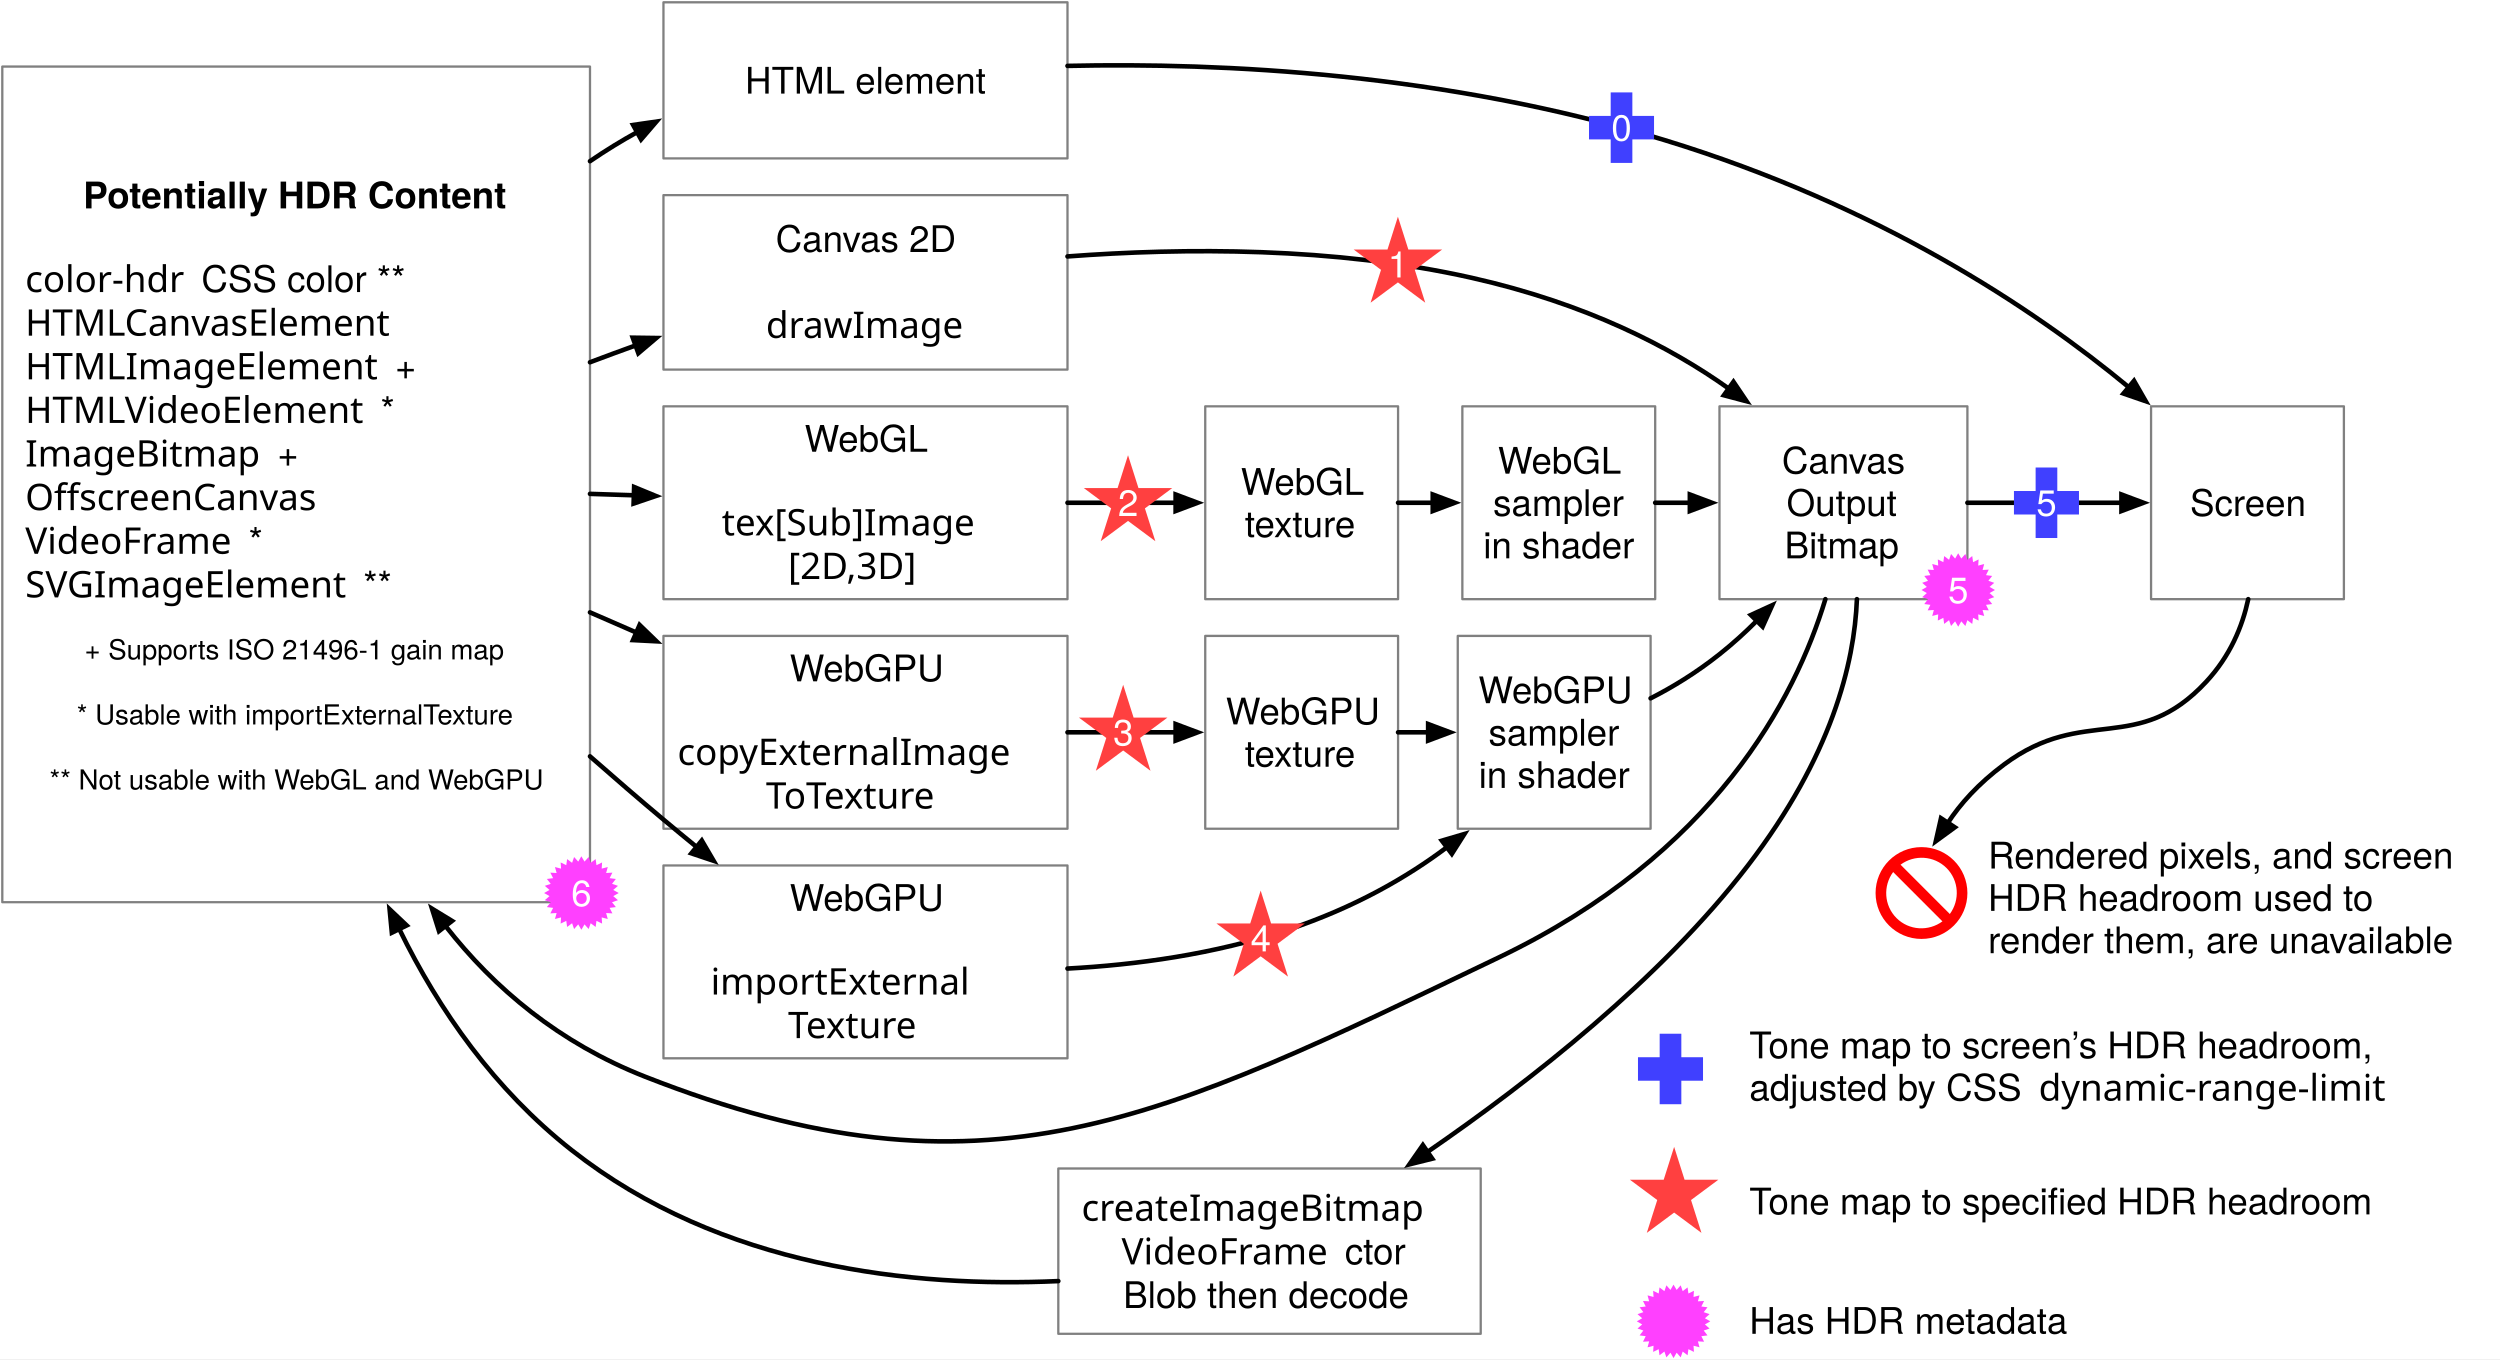
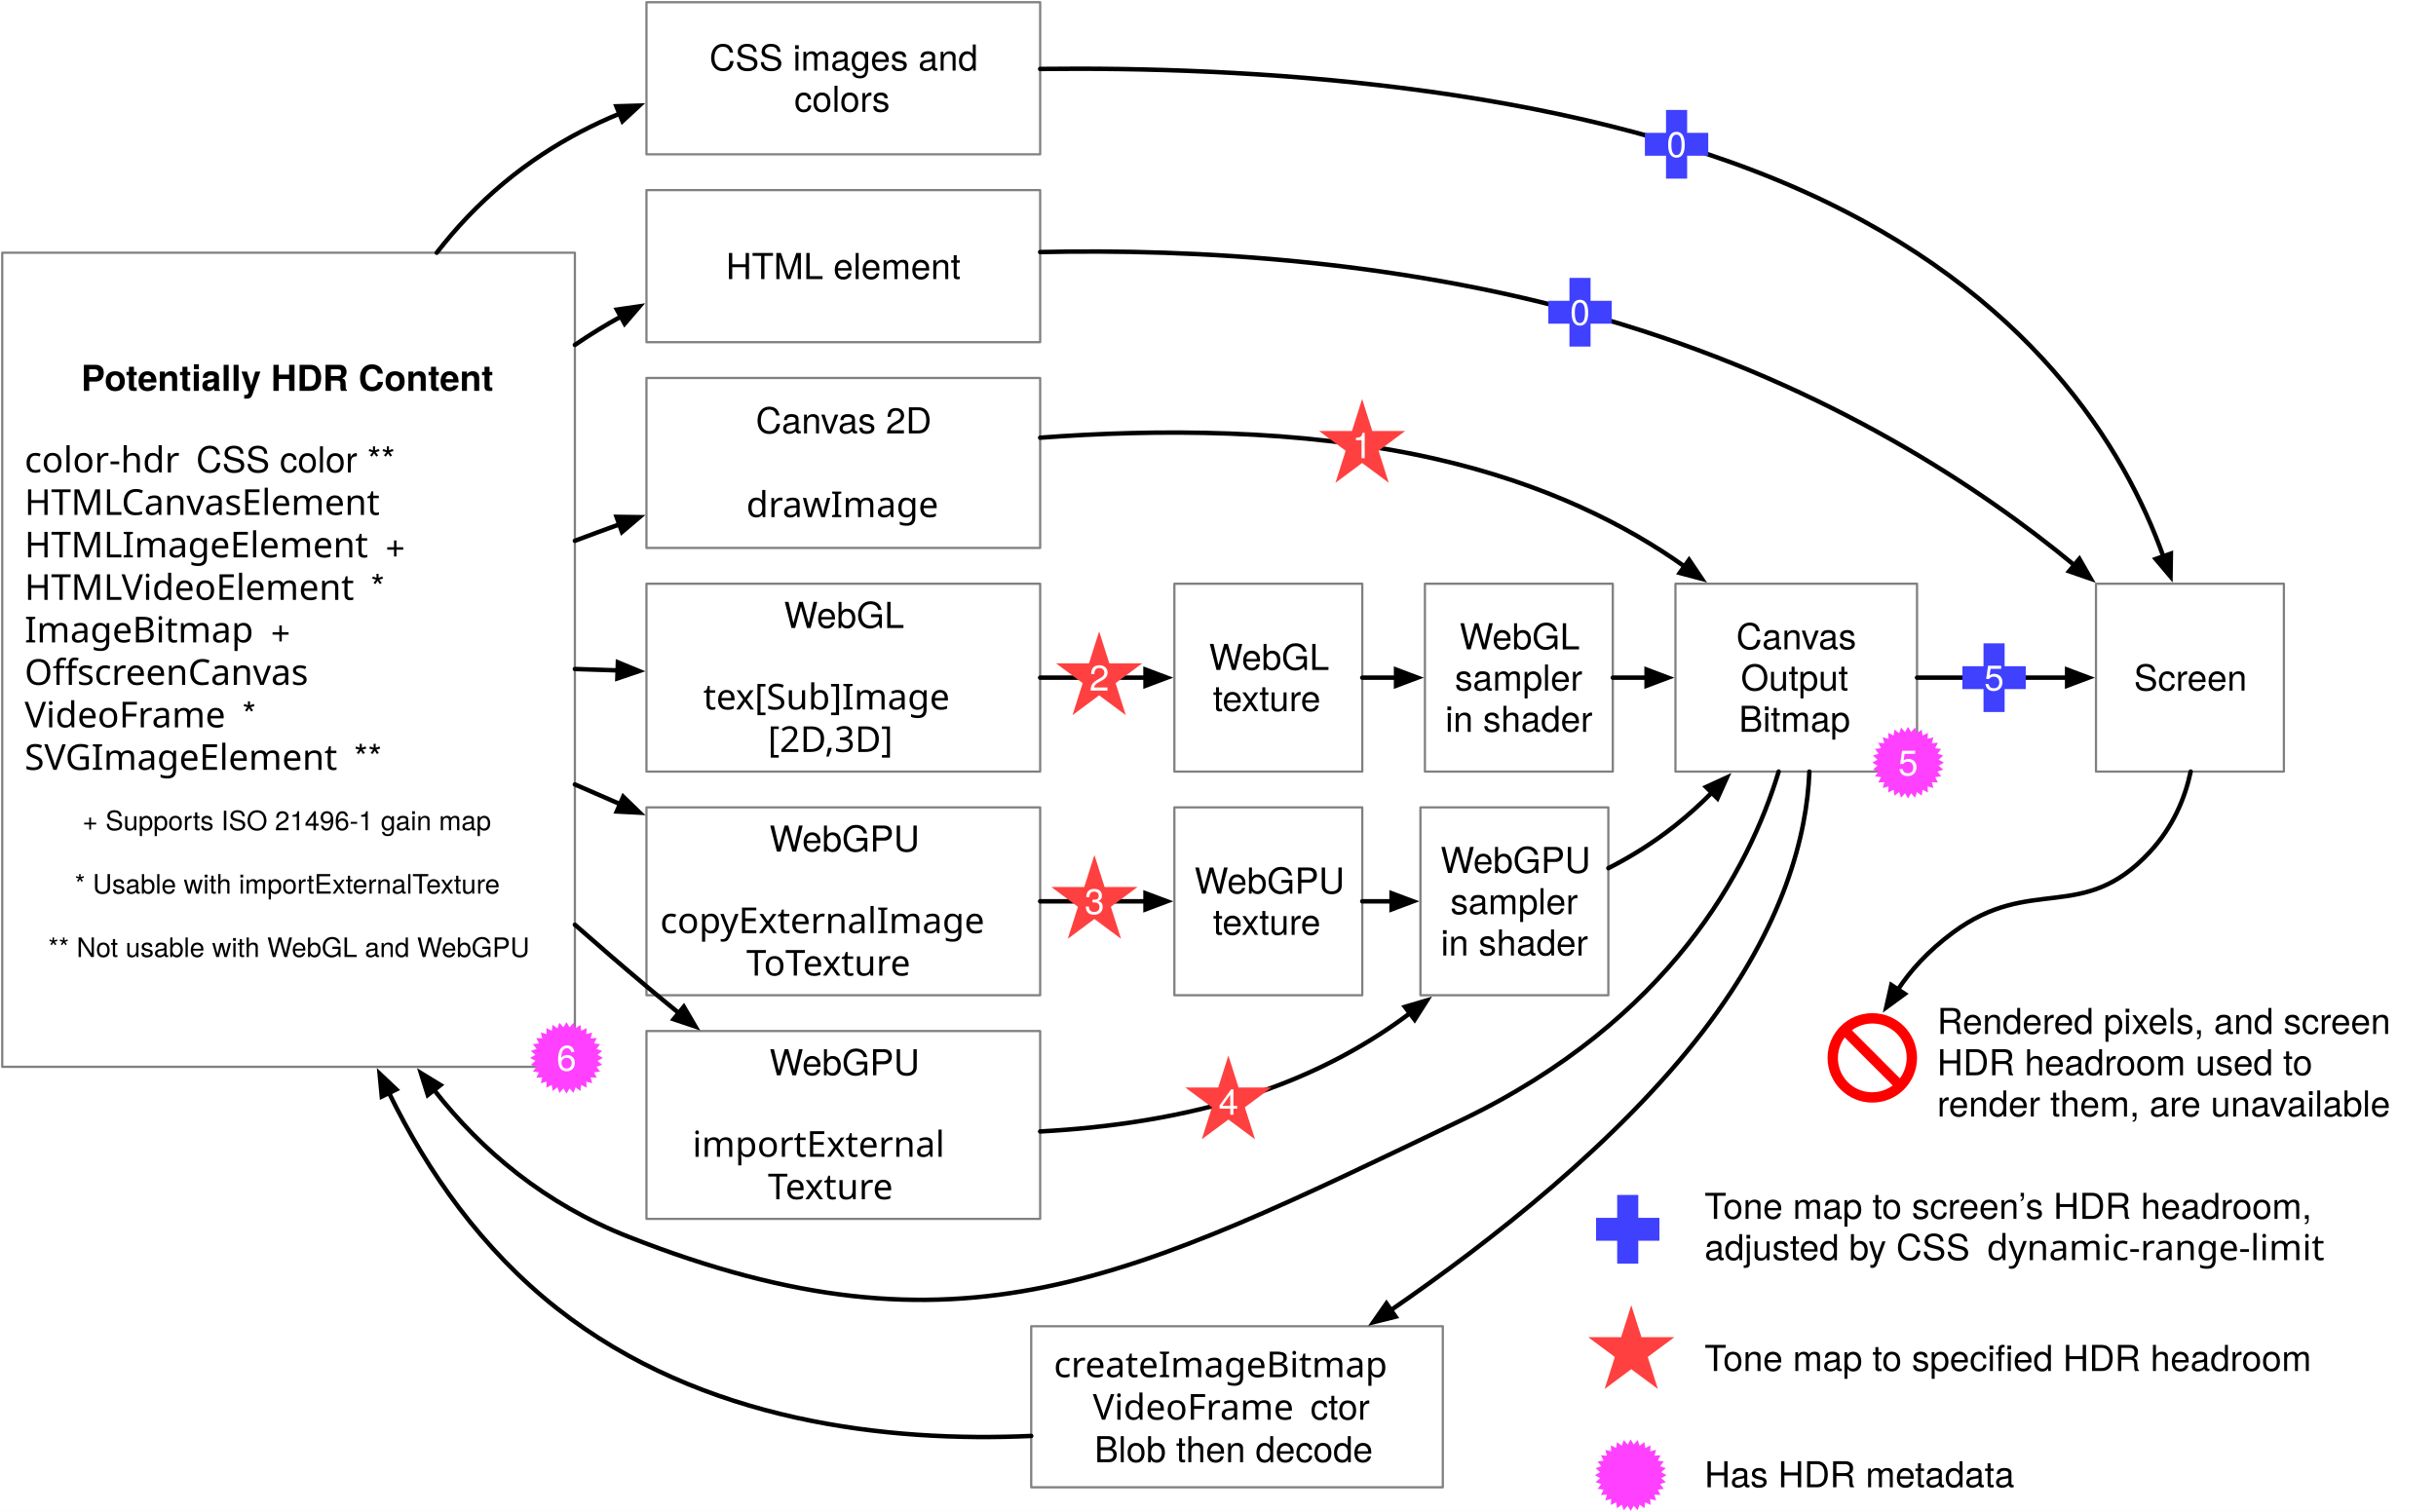
- <svg xmlns="http://www.w3.org/2000/svg" version="1.1" viewBox="-801 259 1089 592" width="1089" height="592">
+ <svg xmlns="http://www.w3.org/2000/svg" version="1.1" viewBox="-801 175 1089 676" width="1089" height="676">
  <defs>
    <marker orient="auto" overflow="visible" markerUnits="strokeWidth" id="FilledArrow_Marker" stroke-linejoin="miter" stroke-miterlimit="10" viewBox="-1 -3 7 6" markerWidth="7" markerHeight="6" color="black">
      <g>
        <path d="M 4.8 0 L 0 -1.8 L 0 1.8 Z" fill="currentColor" stroke="currentColor" stroke-width="1" />
      </g>
    </marker>
  </defs>
-   <g id="HDR_APIs" stroke-opacity="1" stroke-dasharray="none" fill-opacity="1" stroke="none" fill="none">
-     <rect fill="white" x="-801" y="259" width="1089" height="592" />
+   <g id="HDR_APIs" stroke="none" stroke-dasharray="none" fill-opacity="1" stroke-opacity="1" fill="none">
+     <rect fill="white" x="-801" y="175" width="1089" height="676" />
    <g id="HDR_APIs_Layer_1">
      <g id="Graphic_282">
        <rect x="-52" y="436" width="108" height="84" fill="white" />
        <rect x="-52" y="436" width="108" height="84" stroke="gray" stroke-linecap="round" stroke-linejoin="round" stroke-width="1" />
        <text transform="translate(-47 450.328)" fill="black">
          <tspan font-family="Helvetica Neue" font-size="16" fill="black" x="22.184" y="15" xml:space="preserve">Canvas</tspan>
          <tspan font-family="Helvetica Neue" font-size="16" fill="black" x="24.24" y="33.448" xml:space="preserve">Output </tspan>
          <tspan font-family="Helvetica Neue" font-size="16" fill="black" x="23.36" y="51.896" xml:space="preserve">Bitmap</tspan>
        </text>
      </g>
      <g id="Graphic_295">
        <rect x="-512" y="344" width="176" height="76" fill="white" />
        <rect x="-512" y="344" width="176" height="76" stroke="gray" stroke-linecap="round" stroke-linejoin="round" stroke-width="1" />
        <text transform="translate(-507 353.776)" fill="black">
          <tspan font-family="Helvetica Neue" font-size="16" fill="black" x="43.88" y="15" xml:space="preserve">Canvas 2D</tspan>
          <tspan font-family="Menlo" font-size="16" fill="black" x="39.652" y="52.448" xml:space="preserve">drawImage</tspan>
        </text>
      </g>
      <g id="Graphic_298">
        <rect x="-164" y="436" width="84" height="84" fill="white" />
        <rect x="-164" y="436" width="84" height="84" stroke="gray" stroke-linecap="round" stroke-linejoin="round" stroke-width="1" />
        <text transform="translate(-159 450.328)" fill="black">
          <tspan font-family="Helvetica Neue" font-size="16" fill="black" x="10.488" y="15" xml:space="preserve">WebGL</tspan>
          <tspan font-family="Helvetica Neue" font-size="16" fill="black" x="8.4" y="33.448" xml:space="preserve">sampler </tspan>
          <tspan font-family="Helvetica Neue" font-size="16" fill="black" x="4.104" y="51.896" xml:space="preserve">in shader</tspan>
        </text>
      </g>
      <g id="Graphic_299">
        <rect x="-166" y="536" width="84" height="84" fill="white" />
        <rect x="-166" y="536" width="84" height="84" stroke="gray" stroke-linecap="round" stroke-linejoin="round" stroke-width="1" />
        <text transform="translate(-161 550.328)" fill="black">
          <tspan font-family="Helvetica Neue" font-size="16" fill="black" x="3.976" y="15" xml:space="preserve">WebGPU</tspan>
          <tspan font-family="Helvetica Neue" font-size="16" fill="black" x="8.4" y="33.448" xml:space="preserve">sampler </tspan>
          <tspan font-family="Helvetica Neue" font-size="16" fill="black" x="4.104" y="51.896" xml:space="preserve">in shader</tspan>
        </text>
      </g>
      <g id="Graphic_300">
        <rect x="-512" y="436" width="176" height="84" fill="white" />
        <rect x="-512" y="436" width="176" height="84" stroke="gray" stroke-linecap="round" stroke-linejoin="round" stroke-width="1" />
        <text transform="translate(-507 440.776)" fill="black">
          <tspan font-family="Helvetica Neue" font-size="16" fill="black" x="56.488" y="15" xml:space="preserve">WebGL</tspan>
          <tspan font-family="Menlo" font-size="16" fill="black" x="20.387" y="51.448" xml:space="preserve">tex[Sub]Image</tspan>
          <tspan font-family="Menlo" font-size="16" fill="black" x="49.285" y="70.448" xml:space="preserve">[2D,3D]</tspan>
        </text>
      </g>
      <g id="Graphic_301">
        <rect x="-512" y="536" width="176" height="84" fill="white" />
        <rect x="-512" y="536" width="176" height="84" stroke="gray" stroke-linecap="round" stroke-linejoin="round" stroke-width="1" />
        <text transform="translate(-507 540.776)" fill="black">
          <tspan font-family="Helvetica Neue" font-size="16" fill="black" x="49.976" y="15" xml:space="preserve">WebGPU</tspan>
          <tspan font-family="Menlo" font-size="16" fill="black" x="1.121" y="51.448" xml:space="preserve">copyExternalImage</tspan>
          <tspan font-family="Menlo" font-size="16" fill="black" x="39.652" y="70.448" xml:space="preserve">ToTexture</tspan>
        </text>
      </g>
      <g id="Graphic_303">
        <rect x="-276" y="436" width="84" height="84" fill="white" />
        <rect x="-276" y="436" width="84" height="84" stroke="gray" stroke-linecap="round" stroke-linejoin="round" stroke-width="1" />
        <text transform="translate(-271 459.552)" fill="black">
          <tspan font-family="Helvetica Neue" font-size="16" fill="black" x="10.488" y="15" xml:space="preserve">WebGL</tspan>
          <tspan font-family="Helvetica Neue" font-size="16" fill="black" x="12.256" y="33.448" xml:space="preserve">texture</tspan>
        </text>
      </g>
      <g id="Graphic_304">
        <rect x="-276" y="536" width="84" height="84" fill="white" />
        <rect x="-276" y="536" width="84" height="84" stroke="gray" stroke-linecap="round" stroke-linejoin="round" stroke-width="1" />
        <text transform="translate(-271 559.552)" fill="black">
          <tspan font-family="Helvetica Neue" font-size="16" fill="black" x="3.976" y="15" xml:space="preserve">WebGPU</tspan>
          <tspan font-family="Helvetica Neue" font-size="16" fill="black" x="12.256" y="33.448" xml:space="preserve">texture</tspan>
        </text>
      </g>
      <g id="Graphic_305">
        <rect x="-512" y="636" width="176" height="84" fill="white" />
        <rect x="-512" y="636" width="176" height="84" stroke="gray" stroke-linecap="round" stroke-linejoin="round" stroke-width="1" />
        <text transform="translate(-507 640.776)" fill="black">
          <tspan font-family="Helvetica Neue" font-size="16" fill="black" x="49.976" y="15" xml:space="preserve">WebGPU</tspan>
          <tspan font-family="Menlo" font-size="16" fill="black" x="15.57" y="51.448" xml:space="preserve">importExternal</tspan>
          <tspan font-family="Menlo" font-size="16" fill="black" x="49.285" y="70.448" xml:space="preserve">Texture</tspan>
        </text>
      </g>
      <g id="Graphic_306">
        <rect x="-800" y="288" width="256" height="364" fill="white" />
        <rect x="-800" y="288" width="256" height="364" stroke="gray" stroke-linecap="round" stroke-linejoin="round" stroke-width="1" />
        <text transform="translate(-790 333.764)" fill="black">
          <tspan font-family="Helvetica Neue" font-weight="bold" font-size="16" fill="black" x="25.264" y="16" xml:space="preserve">Potentially HDR Content</tspan>
          <tspan font-family="Menlo" font-size="16" fill="black" x="0" y="52.464" xml:space="preserve">color-hdr</tspan>
          <tspan font-family="Helvetica Neue" font-size="16" fill="black" y="52.464" xml:space="preserve"> CSS color **</tspan>
          <tspan font-family="Menlo" font-size="16" fill="black" x="0" y="71.464" xml:space="preserve">HTMLCanvasElement</tspan>
          <tspan font-family="Menlo" font-size="16" fill="black" x="0" y="90.464" xml:space="preserve">HTMLImageElement</tspan>
          <tspan font-family="Helvetica Neue" font-size="16" fill="black" y="90.464" xml:space="preserve"> +</tspan>
          <tspan font-family="Menlo" font-size="16" fill="black" x="0" y="109.464" xml:space="preserve">HTMLVideoElement</tspan>
          <tspan font-family="Helvetica Neue" font-size="16" fill="black" y="109.464" xml:space="preserve"> *</tspan>
          <tspan font-family="Menlo" font-size="16" fill="black" x="0" y="128.464" xml:space="preserve">ImageBitmap</tspan>
          <tspan font-family="Helvetica Neue" font-size="16" fill="black" y="128.464" xml:space="preserve"> +</tspan>
          <tspan font-family="Menlo" font-size="16" fill="black" x="0" y="147.464" xml:space="preserve">OffscreenCanvas</tspan>
          <tspan font-family="Menlo" font-size="16" fill="black" x="0" y="166.464" xml:space="preserve">VideoFrame</tspan>
          <tspan font-family="Helvetica Neue" font-size="16" fill="black" y="166.464" xml:space="preserve"> *</tspan>
          <tspan font-family="Menlo" font-size="16" fill="black" x="0" y="185.464" xml:space="preserve">SVGImageElement</tspan>
          <tspan font-family="Helvetica Neue" font-size="16" fill="black" y="185.464" xml:space="preserve"> **</tspan>
          <tspan font-family="Helvetica Neue" font-size="12" fill="black" x="25.804" y="212.464" xml:space="preserve">+ Supports ISO 21496-1 gain map</tspan>
          <tspan font-family="Helvetica Neue" font-size="12" fill="black" x="22.444" y="240.8" xml:space="preserve">* Usable with importExternalTexture</tspan>
          <tspan font-family="Helvetica Neue" font-size="12" fill="black" x="10.558" y="269.136" xml:space="preserve">** Not usable with WebGL and WebGPU</tspan>
        </text>
      </g>
      <g id="Line_307">
        <line x1="-544" y1="474.129" x2="-524.893" y2="474.745" marker-end="url(#FilledArrow_Marker)" stroke="black" stroke-linecap="round" stroke-linejoin="round" stroke-width="2" />
      </g>
      <g id="Line_308">
        <line x1="-544" y1="525.742" x2="-523.827" y2="534.527" marker-end="url(#FilledArrow_Marker)" stroke="black" stroke-linecap="round" stroke-linejoin="round" stroke-width="2" />
      </g>
      <g id="Line_309">
        <path d="M -544 588.467 C -533.143 598.01 -522.36 607.311 -512 616 C -506.922 620.259 -502.118 624.226 -497.575 627.922" marker-end="url(#FilledArrow_Marker)" stroke="black" stroke-linecap="round" stroke-linejoin="round" stroke-width="2" />
      </g>
      <g id="Line_310">
        <line x1="-336" y1="578" x2="-288.9" y2="578" marker-end="url(#FilledArrow_Marker)" stroke="black" stroke-linecap="round" stroke-linejoin="round" stroke-width="2" />
      </g>
      <g id="Line_311">
        <line x1="-336" y1="478" x2="-288.9" y2="478" marker-end="url(#FilledArrow_Marker)" stroke="black" stroke-linecap="round" stroke-linejoin="round" stroke-width="2" />
      </g>
      <g id="Line_312">
        <line x1="-192" y1="478" x2="-176.9" y2="478" marker-end="url(#FilledArrow_Marker)" stroke="black" stroke-linecap="round" stroke-linejoin="round" stroke-width="2" />
      </g>
      <g id="Line_313">
        <line x1="-192" y1="578" x2="-178.9" y2="578" marker-end="url(#FilledArrow_Marker)" stroke="black" stroke-linecap="round" stroke-linejoin="round" stroke-width="2" />
      </g>
      <g id="Line_314">
        <path d="M -336 680.903 C -306.041 679.293 -272.025 674.675 -240 664 C -210.895 654.298 -188.12 641.156 -170.754 628.067" marker-end="url(#FilledArrow_Marker)" stroke="black" stroke-linecap="round" stroke-linejoin="round" stroke-width="2" />
      </g>
      <g id="Line_315">
        <path d="M -544 416.799 C -537.353 414.291 -530.715 411.84 -524.16 409.485" marker-end="url(#FilledArrow_Marker)" stroke="black" stroke-linecap="round" stroke-linejoin="round" stroke-width="2" />
      </g>
      <g id="Line_316">
        <path d="M -336 370.706 C -285.26 366.894 -219.848 366.513 -160 380 C -109.887 391.293 -73.459 410.105 -47.992 428.244" marker-end="url(#FilledArrow_Marker)" stroke="black" stroke-linecap="round" stroke-linejoin="round" stroke-width="2" />
      </g>
      <g id="Line_317">
        <line x1="-80" y1="478" x2="-64.9" y2="478" marker-end="url(#FilledArrow_Marker)" stroke="black" stroke-linecap="round" stroke-linejoin="round" stroke-width="2" />
      </g>
      <g id="Line_318">
        <path d="M -82 563.188 C -72.531 558.39 -62.241 552.127 -52 544 C -46.112 539.327 -40.698 534.401 -35.761 529.431" marker-end="url(#FilledArrow_Marker)" stroke="black" stroke-linecap="round" stroke-linejoin="round" stroke-width="2" />
      </g>
      <g id="Graphic_319">
        <rect x="136" y="436" width="84" height="84" fill="white" />
        <rect x="136" y="436" width="84" height="84" stroke="gray" stroke-linecap="round" stroke-linejoin="round" stroke-width="1" />
        <text transform="translate(141 468.776)" fill="black">
          <tspan font-family="Helvetica Neue" font-size="16" fill="black" x="11.96" y="15" xml:space="preserve">Screen</tspan>
        </text>
      </g>
      <g id="Line_320">
        <path d="M -5.86 520 C -19.016 563.43 -54.162 631.058 -148 676 C -295.885 746.826 -371.548 786.361 -520 728 C -557.432 713.284 -585.65 689.587 -606.923 662.372" marker-end="url(#FilledArrow_Marker)" stroke="black" stroke-linecap="round" stroke-linejoin="round" stroke-width="2" />
      </g>
      <g id="Graphic_321">
        <rect x="-340" y="768" width="184" height="72" fill="white" />
        <rect x="-340" y="768" width="184" height="72" stroke="gray" stroke-linecap="round" stroke-linejoin="round" stroke-width="1" />
        <text transform="translate(-335 775.776)" fill="black">
          <tspan font-family="Menlo" font-size="16" fill="black" x="5.121" y="15" xml:space="preserve">createImageBitmap</tspan>
          <tspan font-family="Menlo" font-size="16" fill="black" x="22.54" y="34" xml:space="preserve">VideoFrame</tspan>
          <tspan font-family="Helvetica Neue" font-size="16" fill="black" y="34" xml:space="preserve"> ctor</tspan>
          <tspan font-family="Helvetica Neue" font-size="16" fill="black" x="23.28" y="53" xml:space="preserve">Blob then decode</tspan>
        </text>
      </g>
      <g id="Line_324">
        <line x1="56" y1="478" x2="123.1" y2="478" marker-end="url(#FilledArrow_Marker)" stroke="black" stroke-linecap="round" stroke-linejoin="round" stroke-width="2" />
      </g>
      <g id="Line_325">
        <path d="M -340 817.043 C -403.127 819.897 -486.921 811.265 -552 760 C -585.516 733.598 -609.671 699.353 -627.08 663.696" marker-end="url(#FilledArrow_Marker)" stroke="black" stroke-linecap="round" stroke-linejoin="round" stroke-width="2" />
      </g>
      <g id="Line_326">
        <path d="M 7.871 520 C 6.787 548.071 -3.176 588.503 -39.6 636 C -77.45 685.357 -134.364 729.941 -179.156 760.756" marker-end="url(#FilledArrow_Marker)" stroke="black" stroke-linecap="round" stroke-linejoin="round" stroke-width="2" />
      </g>
      <g id="Graphic_335">
        <path d="M -192.069 353.391 L -187.522 367.702 L -172.808 367.702 L -184.712 376.546 L -180.165 390.857 L -192.069 382.012 L -203.973 390.857 L -199.426 376.546 L -211.33 367.702 L -196.616 367.702 Z" fill="#ff4040" />
        <text transform="translate(-196.4615 364.8776)" fill="white">
          <tspan font-family="Helvetica Neue" font-size="16" fill="white" x="0" y="15" xml:space="preserve">1</tspan>
        </text>
      </g>
      <g id="Graphic_336">
        <path d="M 76.274 472.884 L 85.719 472.884 L 85.719 462.645 L 95.158 462.645 L 95.158 472.884 L 104.603 472.884 L 104.603 483.116 L 95.158 483.116 L 95.158 493.355 L 85.719 493.355 L 85.719 483.116 L 76.274 483.116 Z" fill="#4040ff" />
        <text transform="translate(81.274 468.7606)" fill="white">
          <tspan font-family="Helvetica Neue" font-size="16" fill="white" x="4.717" y="15" xml:space="preserve">5</tspan>
        </text>
      </g>
      <g id="Graphic_337">
        <rect x="-512" y="260" width="176" height="68" fill="white" />
        <rect x="-512" y="260" width="176" height="68" stroke="gray" stroke-linecap="round" stroke-linejoin="round" stroke-width="1" />
        <text transform="translate(-507 284.776)" fill="black">
          <tspan font-family="Helvetica Neue" font-size="16" fill="black" x="30.536" y="15" xml:space="preserve">HTML element</tspan>
        </text>
      </g>
      <g id="Line_339">
        <path d="M -336 287.702 C -268.562 286.187 -171.206 290.901 -76 320 C 17.282 348.511 84.508 393.101 126.275 427.651" marker-end="url(#FilledArrow_Marker)" stroke="black" stroke-linecap="round" stroke-linejoin="round" stroke-width="2" />
      </g>
      <g id="Graphic_340">
        <path d="M -108.83 309.491 L -99.385 309.491 L -99.385 299.252 L -89.946 299.252 L -89.946 309.491 L -80.501 309.491 L -80.501 319.724 L -89.946 319.724 L -89.946 329.963 L -99.385 329.963 L -99.385 319.724 L -108.83 319.724 Z" fill="#4040ff" />
        <text transform="translate(-103.8301 305.3681)" fill="white">
          <tspan font-family="Helvetica Neue" font-size="16" fill="white" x="4.717" y="15" xml:space="preserve">0</tspan>
        </text>
      </g>
      <g id="Line_341">
        <path d="M -544 329.215 C -536.972 324.416 -530.12 320.233 -523.482 316.588" marker-end="url(#FilledArrow_Marker)" stroke="black" stroke-linecap="round" stroke-linejoin="round" stroke-width="2" />
      </g>
      <g id="Graphic_343">
        <path d="M -87.496 719.528 L -78.051 719.528 L -78.051 709.289 L -68.612 709.289 L -68.612 719.528 L -59.167 719.528 L -59.167 729.761 L -68.612 729.761 L -68.612 740 L -78.051 740 L -78.051 729.761 L -87.496 729.761 Z" fill="#4040ff" />
      </g>
      <g id="Graphic_344">
        <text transform="translate(-39 705)" fill="black">
          <tspan font-family="Helvetica Neue" font-size="16" fill="black" x="0" y="15" xml:space="preserve">Tone map to screen’s HDR headroom,</tspan>
          <tspan font-family="Helvetica Neue" font-size="16" fill="black" x="0" y="33.448" xml:space="preserve">adjusted by CSS </tspan>
          <tspan font-family="Menlo" font-size="16" fill="black" y="33.448" xml:space="preserve">dynamic-range-limit</tspan>
        </text>
      </g>
      <g id="Graphic_345">
        <path d="M -71.748 758.578 L -67.201 772.889 L -52.487 772.889 L -64.391 781.734 L -59.844 796.045 L -71.748 787.2 L -83.652 796.045 L -79.105 781.734 L -91.009 772.889 L -76.295 772.889 Z" fill="#ff4040" />
      </g>
      <g id="Graphic_346">
        <text transform="translate(-39 773)" fill="black">
          <tspan font-family="Helvetica Neue" font-size="16" fill="black" x="0" y="15" xml:space="preserve">Tone map to specified HDR headroom</tspan>
        </text>
      </g>
      <g id="Graphic_347">
        <path d="M -533.877 646.656 L -531.496 648 L -533.877 649.344 L -531.814 651.125 L -534.401 652 L -532.734 654.125 L -535.448 654.469 L -534.242 656.875 L -536.972 656.719 L -536.257 659.313 L -538.908 658.625 L -538.733 661.313 L -541.177 660.125 L -541.542 662.781 L -543.701 661.156 L -544.59 663.687 L -546.383 661.656 L -547.748 664 L -549.129 661.656 L -550.922 663.687 L -551.795 661.156 L -553.97 662.781 L -554.335 660.125 L -556.779 661.313 L -556.604 658.625 L -559.254 659.313 L -558.54 656.719 L -561.27 656.875 L -560.064 654.469 L -562.778 654.125 L -561.111 652 L -563.698 651.125 L -561.635 649.344 L -564 648 L -561.635 646.656 L -563.698 644.875 L -561.111 644 L -562.778 641.875 L -560.064 641.531 L -561.27 639.125 L -558.54 639.281 L -559.254 636.687 L -556.604 637.375 L -556.779 634.687 L -554.335 635.875 L -553.97 633.219 L -551.795 634.844 L -550.922 632.313 L -549.129 634.313 L -547.764 632 L -546.383 634.313 L -544.59 632.313 L -543.701 634.844 L -541.542 633.219 L -541.177 635.875 L -538.733 634.687 L -538.908 637.375 L -536.257 636.687 L -536.972 639.281 L -534.242 639.125 L -535.448 641.531 L -532.734 641.875 L -534.401 644 L -531.814 644.875 L -533.877 646.656 Z" fill="#ff40ff" />
        <text transform="translate(-556.0746 638.776)" fill="white">
          <tspan font-family="Helvetica Neue" font-size="16" fill="white" x="3.879" y="15" xml:space="preserve">6</tspan>
        </text>
      </g>
      <g id="Graphic_348">
        <text transform="translate(-39 825)" fill="black">
          <tspan font-family="Helvetica Neue" font-size="16" fill="black" x="0" y="15" xml:space="preserve">Has HDR metadata</tspan>
        </text>
      </g>
      <g id="Graphic_350">
        <path d="M 65.656 514.656 L 68 516 L 65.656 517.344 L 67.687 519.125 L 65.14 520 L 66.781 522.125 L 64.109 522.469 L 65.297 524.875 L 62.609 524.719 L 63.313 527.313 L 60.703 526.625 L 60.875 529.313 L 58.469 528.125 L 58.109 530.781 L 55.984 529.156 L 55.109 531.687 L 53.344 529.656 L 52 532 L 50.641 529.656 L 48.875 531.687 L 48.016 529.156 L 45.875 530.781 L 45.516 528.125 L 43.109 529.313 L 43.281 526.625 L 40.672 527.313 L 41.375 524.719 L 38.687 524.875 L 39.875 522.469 L 37.203 522.125 L 38.844 520 L 36.297 519.125 L 38.328 517.344 L 36 516 L 38.328 514.656 L 36.297 512.875 L 38.844 512 L 37.203 509.875 L 39.875 509.531 L 38.687 507.125 L 41.375 507.281 L 40.672 504.687 L 43.281 505.375 L 43.109 502.687 L 45.516 503.875 L 45.875 501.219 L 48.016 502.844 L 48.875 500.313 L 50.641 502.313 L 51.984 500 L 53.344 502.313 L 55.109 500.313 L 55.984 502.844 L 58.109 501.219 L 58.469 503.875 L 60.875 502.687 L 60.703 505.375 L 63.313 504.687 L 62.609 507.281 L 65.297 507.125 L 64.109 509.531 L 66.781 509.875 L 65.14 512 L 67.687 512.875 L 65.656 514.656 Z" fill="#ff40ff" />
        <text transform="translate(43.88 506.776)" fill="white">
          <tspan font-family="Helvetica Neue" font-size="16" fill="white" x="3.672" y="15" xml:space="preserve">5</tspan>
        </text>
      </g>
      <g id="Graphic_351">
        <path d="M -58.344 833.235 L -56 834.578 L -58.344 835.922 L -56.313 837.703 L -58.86 838.578 L -57.219 840.703 L -59.891 841.047 L -58.703 843.453 L -61.391 843.297 L -60.687 845.891 L -63.297 845.203 L -63.125 847.891 L -65.531 846.703 L -65.891 849.359 L -68.016 847.734 L -68.891 850.265 L -70.656 848.235 L -72 850.578 L -73.359 848.235 L -75.125 850.265 L -75.984 847.734 L -78.125 849.359 L -78.484 846.703 L -80.891 847.891 L -80.719 845.203 L -83.328 845.891 L -82.625 843.297 L -85.313 843.453 L -84.125 841.047 L -86.797 840.703 L -85.156 838.578 L -87.703 837.703 L -85.672 835.922 L -88 834.578 L -85.672 833.235 L -87.703 831.453 L -85.156 830.578 L -86.797 828.453 L -84.125 828.109 L -85.313 825.703 L -82.625 825.859 L -83.328 823.265 L -80.719 823.953 L -80.891 821.265 L -78.484 822.453 L -78.125 819.797 L -75.984 821.422 L -75.125 818.891 L -73.359 820.891 L -72.016 818.578 L -70.656 820.891 L -68.891 818.891 L -68.016 821.422 L -65.891 819.797 L -65.531 822.453 L -63.125 821.265 L -63.297 823.953 L -60.687 823.265 L -61.391 825.859 L -58.703 825.703 L -59.891 828.109 L -57.219 828.453 L -58.86 830.578 L -56.313 831.453 L -58.344 833.235 Z" fill="#ff40ff" />
      </g>
      <g id="Graphic_352">
        <path d="M -309.633 457.289 L -305.086 471.6 L -290.372 471.6 L -302.276 480.445 L -297.729 494.755 L -309.633 485.911 L -321.537 494.755 L -316.99 480.445 L -328.894 471.6 L -314.18 471.6 Z" fill="#ff4040" />
        <text transform="translate(-314.025 468.776)" fill="white">
          <tspan font-family="Helvetica Neue" font-size="16" fill="white" x="0" y="15" xml:space="preserve">2</tspan>
        </text>
      </g>
      <g id="Graphic_353">
        <path d="M -311.748 557.289 L -307.201 571.6 L -292.487 571.6 L -304.391 580.445 L -299.844 594.755 L -311.748 585.911 L -323.652 594.755 L -319.105 580.445 L -331.009 571.6 L -316.295 571.6 Z" fill="#ff4040" />
        <text transform="translate(-316.1403 568.776)" fill="white">
          <tspan font-family="Helvetica Neue" font-size="16" fill="white" x="0" y="15" xml:space="preserve">3</tspan>
        </text>
      </g>
      <g id="Graphic_354">
        <path d="M -251.854 646.947 L -247.307 661.258 L -232.593 661.258 L -244.497 670.102 L -239.95 684.413 L -251.854 675.569 L -263.758 684.413 L -259.211 670.102 L -271.115 661.258 L -256.401 661.258 Z" fill="#ff4040" />
        <text transform="translate(-256.2463 658.4338)" fill="white">
          <tspan font-family="Helvetica Neue" font-size="16" fill="white" x="0" y="15" xml:space="preserve">4</tspan>
        </text>
      </g>
      <g id="Line_356">
        <path d="M 178.329 520 C 175.778 531.967 170.422 544.791 160 556 C 129.97 588.297 107.13 565.936 72 592 C 60.619 600.444 52.834 609.295 47.509 617.402" marker-end="url(#FilledArrow_Marker)" stroke="black" stroke-linecap="round" stroke-linejoin="round" stroke-width="2" />
      </g>
      <g id="Graphic_357">
        <path d="M 36 628 C 24.965 628 16 636.945 16 648 C 16 659.055 24.965 668 36 668 C 47.055 668 56 659.055 56 648 C 56 636.945 47.055 628 36 628 M 46.898 637.102 C 52.367 642.57 52.797 651.086 48.344 657.141 L 26.879 635.656 C 32.914 631.203 41.43 631.672 46.898 637.102 M 25.102 658.898 C 19.652 653.43 19.203 644.914 23.656 638.859 L 45.121 660.344 C 39.086 664.797 30.57 664.367 25.102 658.898 Z" fill="red" />
      </g>
      <g id="Graphic_358">
        <text transform="translate(65 622.328)" fill="black">
          <tspan font-family="Helvetica Neue" font-size="16" fill="black" x="0" y="15" xml:space="preserve">Rendered pixels, and screen </tspan>
          <tspan font-family="Helvetica Neue" font-size="16" fill="black" x="0" y="33.448" xml:space="preserve">HDR headroom used to </tspan>
          <tspan font-family="Helvetica Neue" font-size="16" fill="black" x="0" y="51.896" xml:space="preserve">render them, are unavailable</tspan>
        </text>
      </g>
+       <g id="Graphic_359">
+         <rect x="-512" y="176" width="176" height="68" fill="white" />
+         <rect x="-512" y="176" width="176" height="68" stroke="gray" stroke-linecap="round" stroke-linejoin="round" stroke-width="1" />
+         <text transform="translate(-507 191.552)" fill="black">
+           <tspan font-family="Helvetica Neue" font-size="16" fill="black" x="23.136" y="15" xml:space="preserve">CSS images and </tspan>
+           <tspan font-family="Helvetica Neue" font-size="16" fill="black" x="61.08" y="33.448" xml:space="preserve">colors</tspan>
+         </text>
+       </g>
+       <g id="Line_360">
+         <path d="M -605.763 288 C -601.455 282.462 -596.873 277.109 -592 272 C -570.722 249.693 -546.924 235.21 -524.083 225.859" marker-end="url(#FilledArrow_Marker)" stroke="black" stroke-linecap="round" stroke-linejoin="round" stroke-width="2" />
+       </g>
+       <g id="Line_362">
+         <path d="M -336 205.828 C -245.69 204.742 -103.562 212.115 4 260 C 106.763 305.748 148.859 375.512 166.089 423.741" marker-end="url(#FilledArrow_Marker)" stroke="black" stroke-linecap="round" stroke-linejoin="round" stroke-width="2" />
+       </g>
+       <g id="Graphic_361">
+         <path d="M -65.663 234.4 L -56.218 234.4 L -56.218 224.161 L -46.779 224.161 L -46.779 234.4 L -37.334 234.4 L -37.334 244.633 L -46.779 244.633 L -46.779 254.872 L -56.218 254.872 L -56.218 244.633 L -65.663 244.633 Z" fill="#4040ff" />
+         <text transform="translate(-60.66327 230.2771)" fill="white">
+           <tspan font-family="Helvetica Neue" font-size="16" fill="white" x="4.717" y="15" xml:space="preserve">0</tspan>
+         </text>
+       </g>
    </g>
  </g>
</svg>
